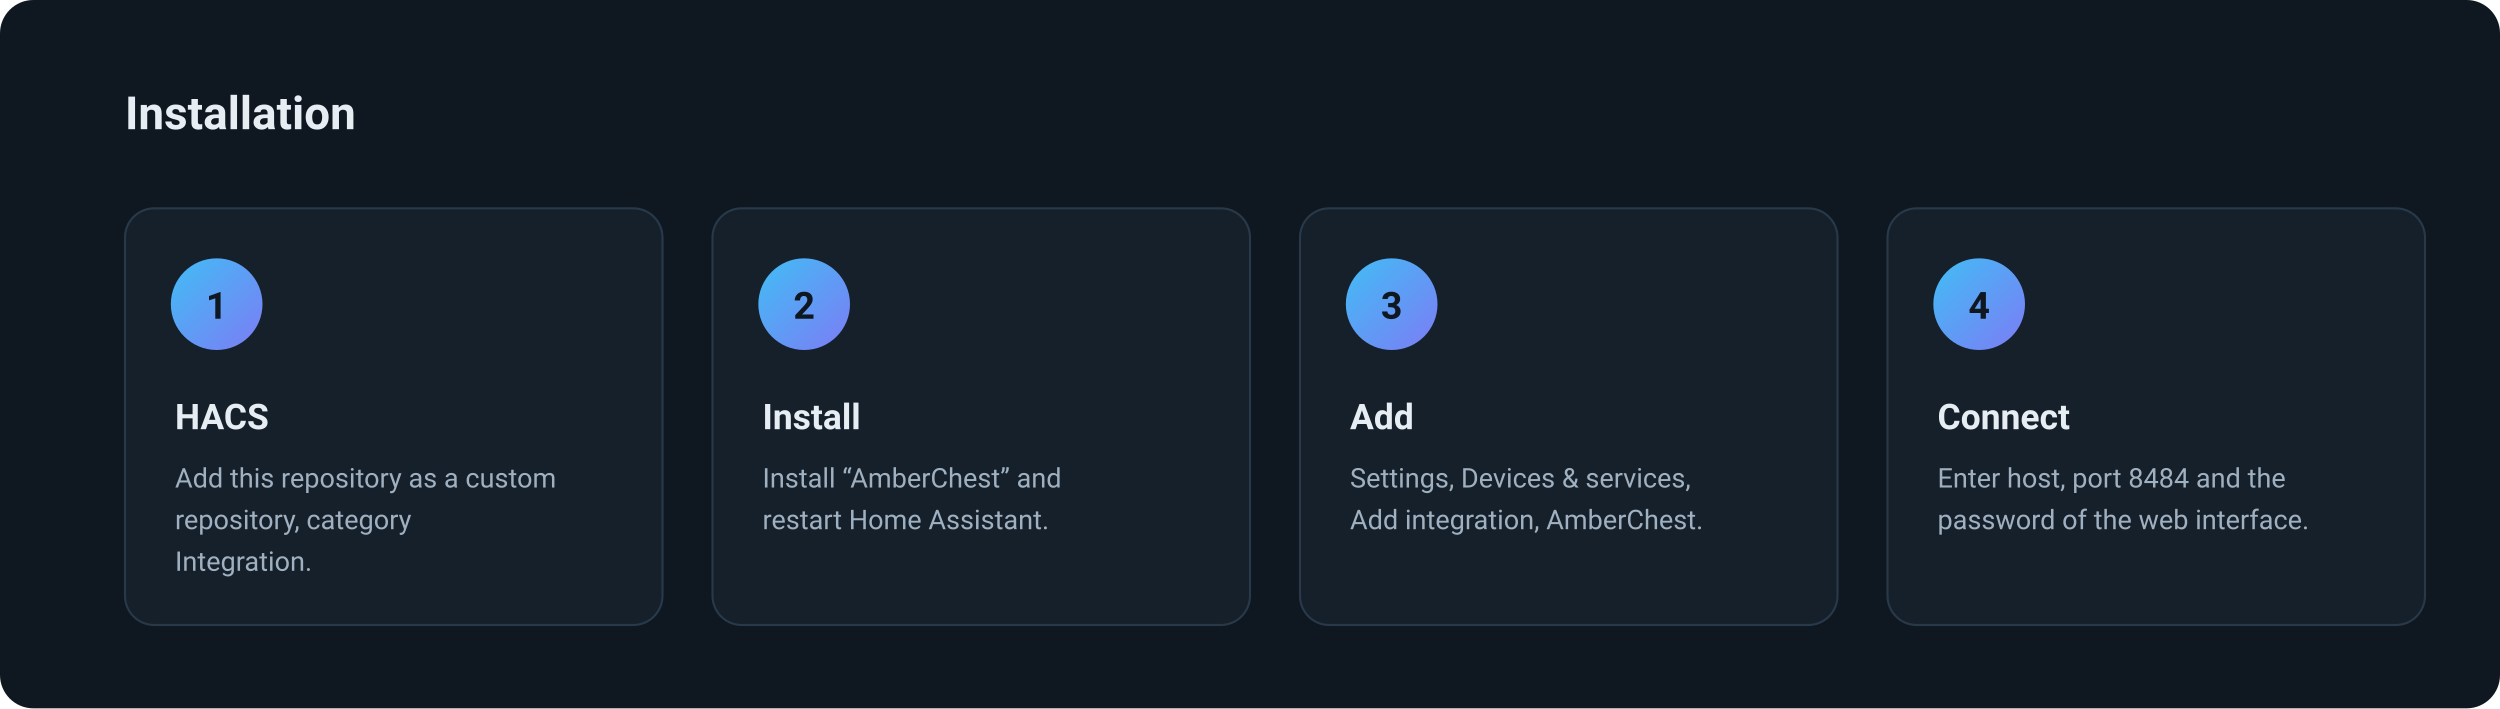
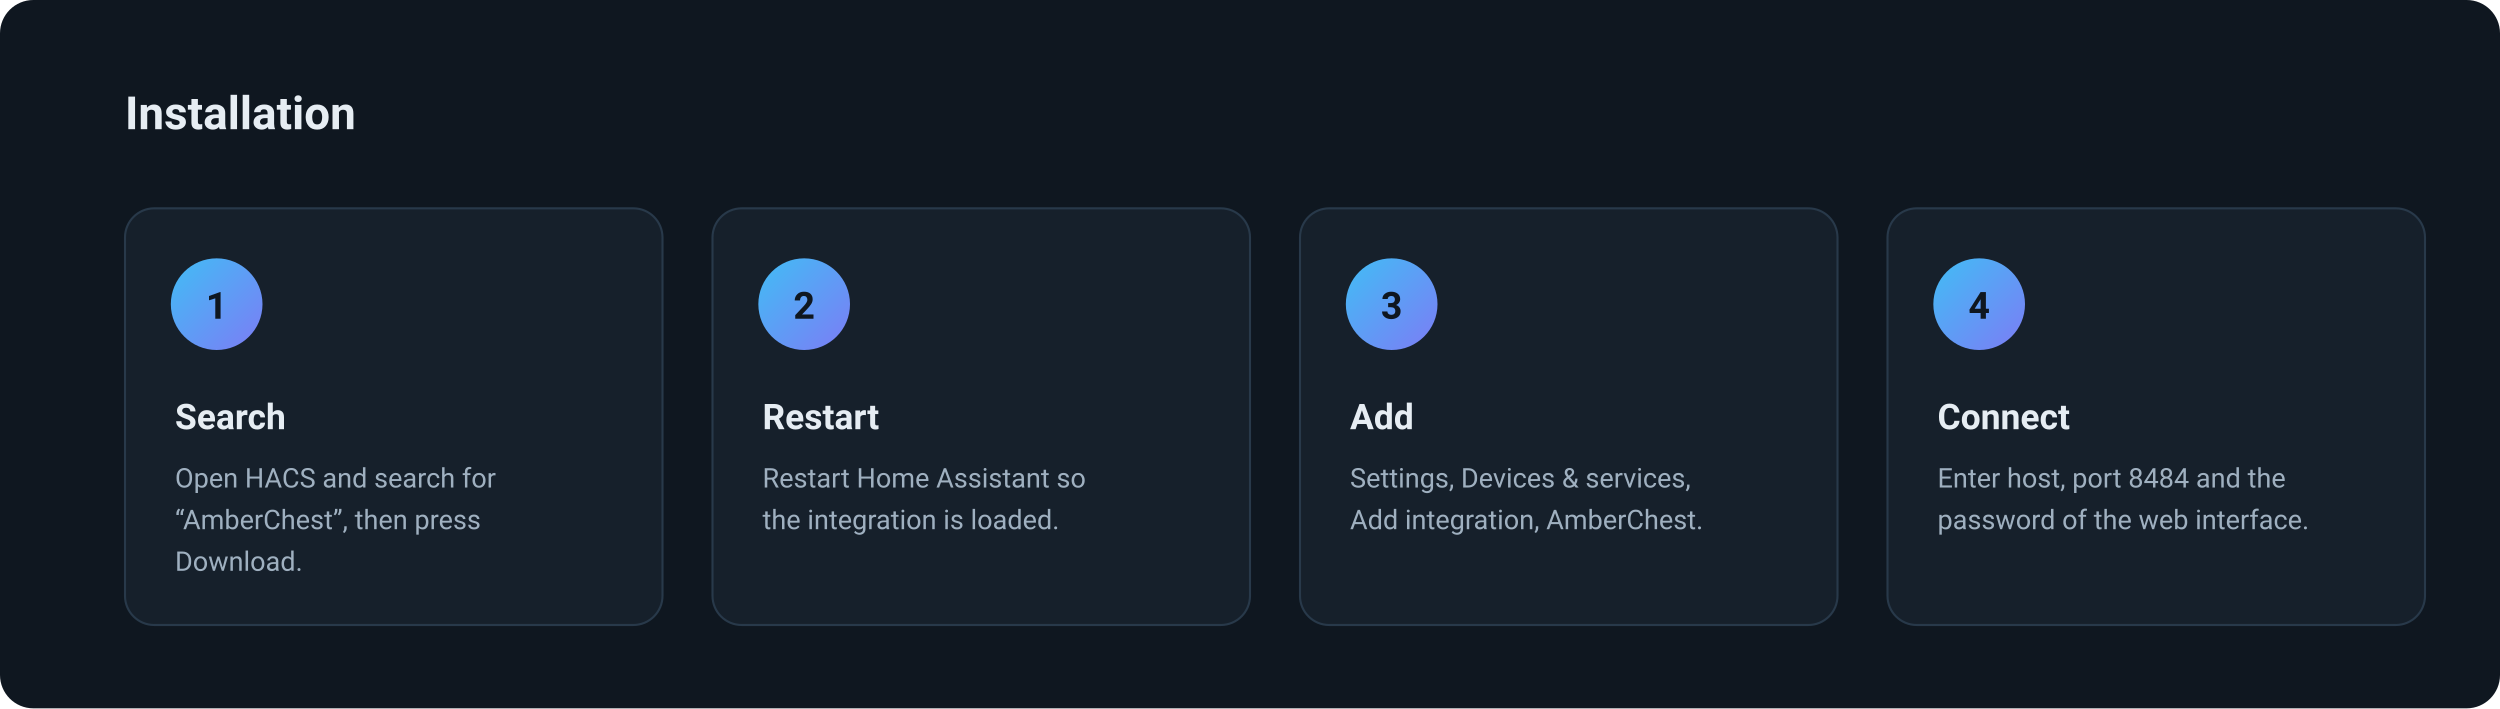
<svg xmlns="http://www.w3.org/2000/svg" viewBox="0 0 1200 340" width="1200" height="340" role="img" aria-label="The four installation steps">
  <defs>
    <linearGradient id="accent" x1="0" y1="0" x2="1" y2="1">
      <stop offset="0" stop-color="#41BDF5" />
      <stop offset="1" stop-color="#7C7CF5" />
    </linearGradient>
  </defs>
  <rect width="1200" height="340" rx="16" fill="#0f1720" />
  <g font-family="ui-sans-serif, -apple-system, 'Segoe UI', Roboto, Helvetica, Arial, sans-serif">
    <text x="60" y="62" fill="#e6edf3" font-size="22" font-weight="700">Installation</text>
    <rect x="60" y="100" width="258" height="200" rx="14" fill="#16202b" stroke="#28394a" />
    <circle cx="104" cy="146" r="22" fill="url(#accent)" />
    <text x="104" y="153" fill="#0f1720" font-size="18" font-weight="700" text-anchor="middle">1</text>
-     <text x="84" y="206" fill="#e6edf3" font-size="17" font-weight="600">HACS</text>
-     <text x="84" y="234" fill="#9fb0c0" font-size="13">Add this repository as a custom</text>
-     <text x="84" y="254" fill="#9fb0c0" font-size="13">repository, category</text>
-     <text x="84" y="274" fill="#9fb0c0" font-size="13">Integration.</text>
+     <text x="84" y="206" fill="#e6edf3" font-size="17" font-weight="600">Search</text>
+     <text x="84" y="234" fill="#9fb0c0" font-size="13">Open HACS and search for</text>
+     <text x="84" y="254" fill="#9fb0c0" font-size="13">“AmberChest”, then press</text>
+     <text x="84" y="274" fill="#9fb0c0" font-size="13">Download.</text>
    <rect x="342" y="100" width="258" height="200" rx="14" fill="#16202b" stroke="#28394a" />
    <circle cx="386" cy="146" r="22" fill="url(#accent)" />
    <text x="386" y="153" fill="#0f1720" font-size="18" font-weight="700" text-anchor="middle">2</text>
-     <text x="366" y="206" fill="#e6edf3" font-size="17" font-weight="600">Install</text>
-     <text x="366" y="234" fill="#9fb0c0" font-size="13">Install “AmberChest” and</text>
-     <text x="366" y="254" fill="#9fb0c0" font-size="13">restart Home Assistant.</text>
+     <text x="366" y="206" fill="#e6edf3" font-size="17" font-weight="600">Restart</text>
+     <text x="366" y="234" fill="#9fb0c0" font-size="13">Restart Home Assistant so</text>
+     <text x="366" y="254" fill="#9fb0c0" font-size="13">the integration is loaded.</text>
    <rect x="624" y="100" width="258" height="200" rx="14" fill="#16202b" stroke="#28394a" />
    <circle cx="668" cy="146" r="22" fill="url(#accent)" />
    <text x="668" y="153" fill="#0f1720" font-size="18" font-weight="700" text-anchor="middle">3</text>
    <text x="648" y="206" fill="#e6edf3" font-size="17" font-weight="600">Add</text>
    <text x="648" y="234" fill="#9fb0c0" font-size="13">Settings, Devices &amp; services,</text>
    <text x="648" y="254" fill="#9fb0c0" font-size="13">Add integration, AmberChest.</text>
    <rect x="906" y="100" width="258" height="200" rx="14" fill="#16202b" stroke="#28394a" />
    <circle cx="950" cy="146" r="22" fill="url(#accent)" />
    <text x="950" y="153" fill="#0f1720" font-size="18" font-weight="700" text-anchor="middle">4</text>
    <text x="930" y="206" fill="#e6edf3" font-size="17" font-weight="600">Connect</text>
    <text x="930" y="234" fill="#9fb0c0" font-size="13">Enter host, port 8484 and the</text>
    <text x="930" y="254" fill="#9fb0c0" font-size="13">password of the web interface.</text>
  </g>
</svg>
